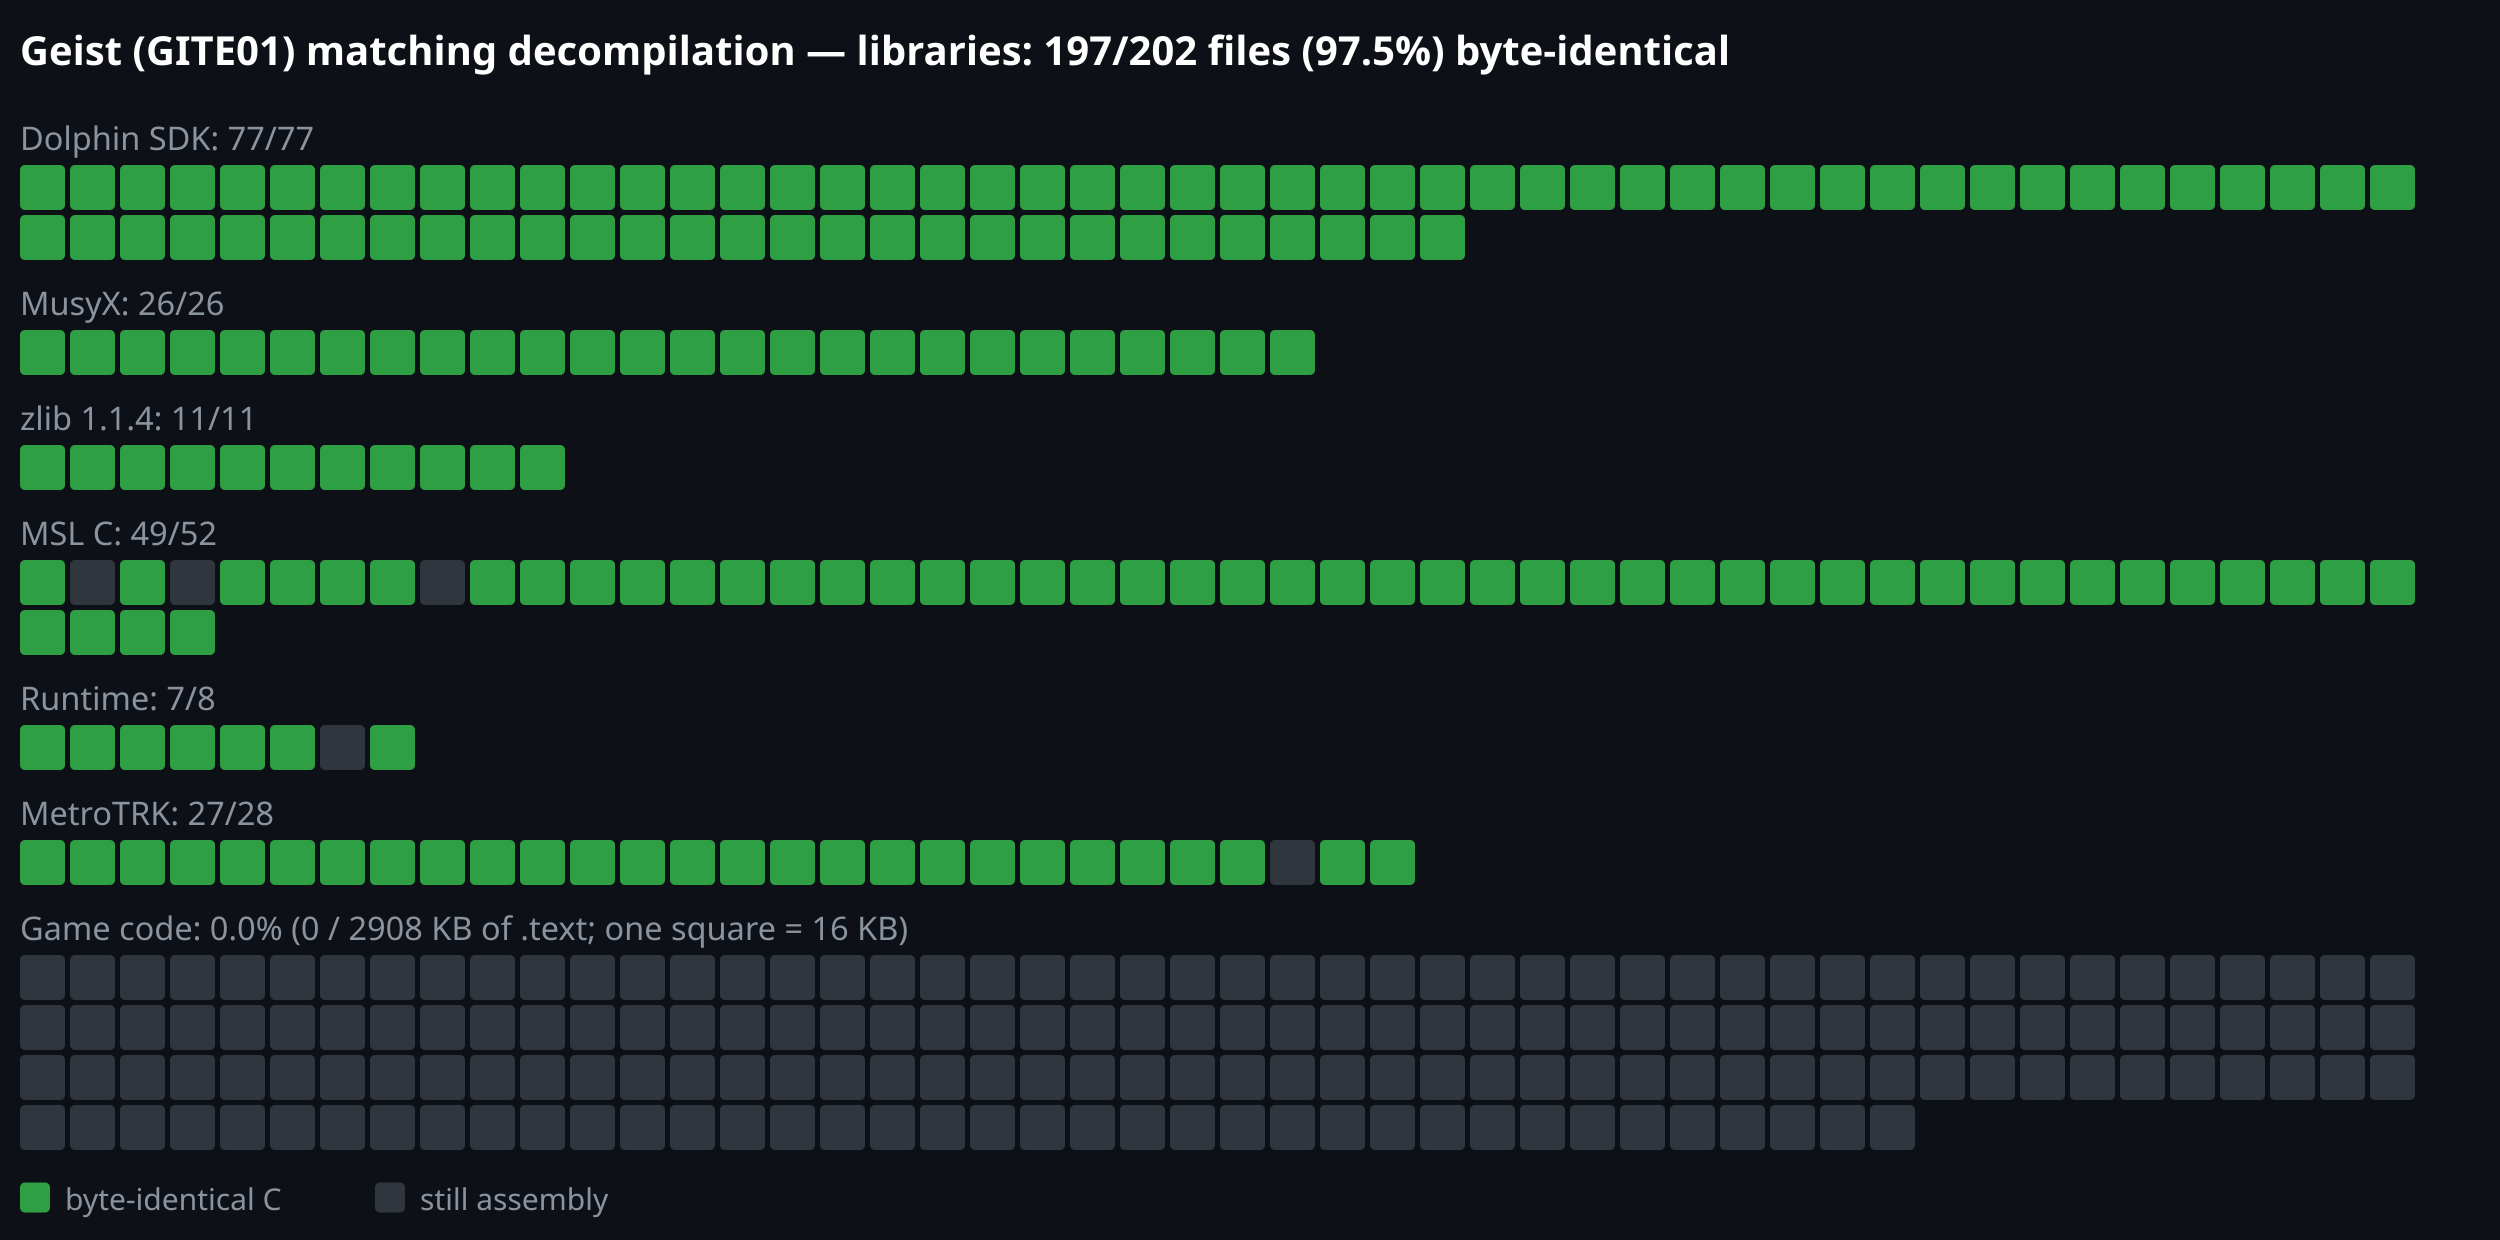
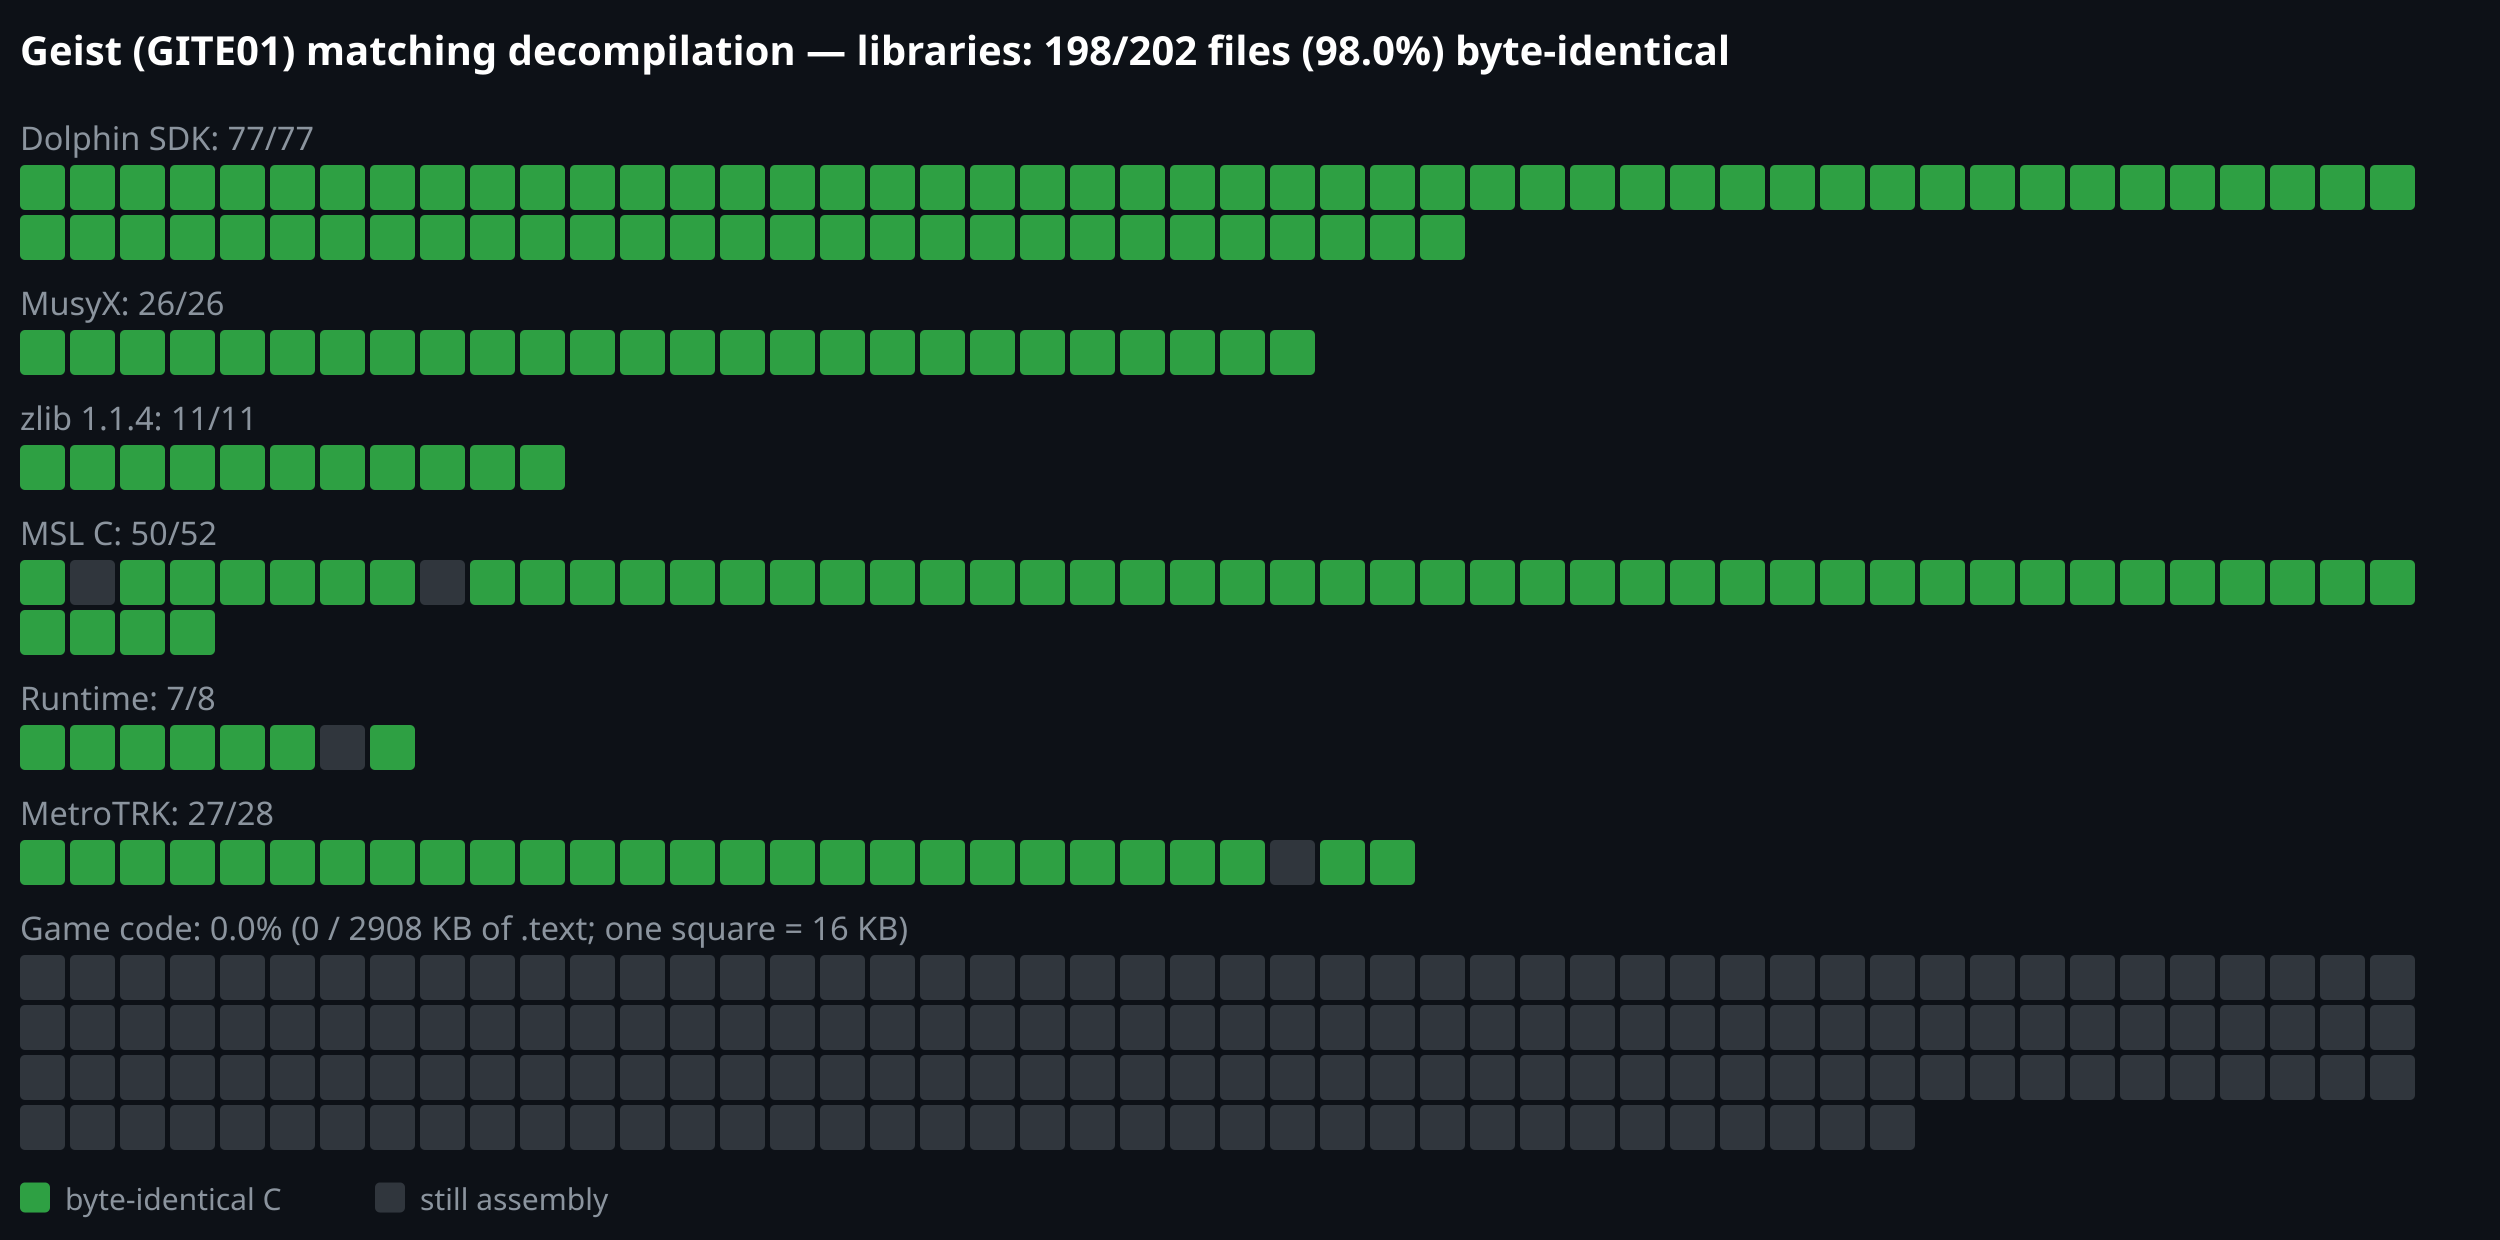
<svg xmlns="http://www.w3.org/2000/svg" viewBox="0 0 1000 496" width="1000" height="496">
  <rect width="1000" height="496" fill="#0d1117" />
-   <text x="8" y="26" font-family="sans-serif" font-size="16" font-weight="bold" fill="#ffffff">Geist (GITE01) matching decompilation — libraries: 197/202 files (97.5%) byte-identical</text>
+   <text x="8" y="26" font-family="sans-serif" font-size="16" font-weight="bold" fill="#ffffff">Geist (GITE01) matching decompilation — libraries: 198/202 files (98.0%) byte-identical</text>
  <text x="8" y="60" font-family="sans-serif" font-size="13" font-weight="normal" fill="#8b949e">Dolphin SDK: 77/77</text>
  <rect x="8" y="66" width="18" height="18" rx="2" fill="#2ea043" />
  <rect x="28" y="66" width="18" height="18" rx="2" fill="#2ea043" />
  <rect x="48" y="66" width="18" height="18" rx="2" fill="#2ea043" />
  <rect x="68" y="66" width="18" height="18" rx="2" fill="#2ea043" />
  <rect x="88" y="66" width="18" height="18" rx="2" fill="#2ea043" />
  <rect x="108" y="66" width="18" height="18" rx="2" fill="#2ea043" />
  <rect x="128" y="66" width="18" height="18" rx="2" fill="#2ea043" />
  <rect x="148" y="66" width="18" height="18" rx="2" fill="#2ea043" />
  <rect x="168" y="66" width="18" height="18" rx="2" fill="#2ea043" />
  <rect x="188" y="66" width="18" height="18" rx="2" fill="#2ea043" />
  <rect x="208" y="66" width="18" height="18" rx="2" fill="#2ea043" />
  <rect x="228" y="66" width="18" height="18" rx="2" fill="#2ea043" />
  <rect x="248" y="66" width="18" height="18" rx="2" fill="#2ea043" />
  <rect x="268" y="66" width="18" height="18" rx="2" fill="#2ea043" />
  <rect x="288" y="66" width="18" height="18" rx="2" fill="#2ea043" />
  <rect x="308" y="66" width="18" height="18" rx="2" fill="#2ea043" />
  <rect x="328" y="66" width="18" height="18" rx="2" fill="#2ea043" />
  <rect x="348" y="66" width="18" height="18" rx="2" fill="#2ea043" />
  <rect x="368" y="66" width="18" height="18" rx="2" fill="#2ea043" />
  <rect x="388" y="66" width="18" height="18" rx="2" fill="#2ea043" />
  <rect x="408" y="66" width="18" height="18" rx="2" fill="#2ea043" />
  <rect x="428" y="66" width="18" height="18" rx="2" fill="#2ea043" />
  <rect x="448" y="66" width="18" height="18" rx="2" fill="#2ea043" />
  <rect x="468" y="66" width="18" height="18" rx="2" fill="#2ea043" />
  <rect x="488" y="66" width="18" height="18" rx="2" fill="#2ea043" />
  <rect x="508" y="66" width="18" height="18" rx="2" fill="#2ea043" />
  <rect x="528" y="66" width="18" height="18" rx="2" fill="#2ea043" />
  <rect x="548" y="66" width="18" height="18" rx="2" fill="#2ea043" />
  <rect x="568" y="66" width="18" height="18" rx="2" fill="#2ea043" />
  <rect x="588" y="66" width="18" height="18" rx="2" fill="#2ea043" />
  <rect x="608" y="66" width="18" height="18" rx="2" fill="#2ea043" />
  <rect x="628" y="66" width="18" height="18" rx="2" fill="#2ea043" />
  <rect x="648" y="66" width="18" height="18" rx="2" fill="#2ea043" />
  <rect x="668" y="66" width="18" height="18" rx="2" fill="#2ea043" />
  <rect x="688" y="66" width="18" height="18" rx="2" fill="#2ea043" />
  <rect x="708" y="66" width="18" height="18" rx="2" fill="#2ea043" />
  <rect x="728" y="66" width="18" height="18" rx="2" fill="#2ea043" />
  <rect x="748" y="66" width="18" height="18" rx="2" fill="#2ea043" />
  <rect x="768" y="66" width="18" height="18" rx="2" fill="#2ea043" />
  <rect x="788" y="66" width="18" height="18" rx="2" fill="#2ea043" />
  <rect x="808" y="66" width="18" height="18" rx="2" fill="#2ea043" />
  <rect x="828" y="66" width="18" height="18" rx="2" fill="#2ea043" />
  <rect x="848" y="66" width="18" height="18" rx="2" fill="#2ea043" />
  <rect x="868" y="66" width="18" height="18" rx="2" fill="#2ea043" />
  <rect x="888" y="66" width="18" height="18" rx="2" fill="#2ea043" />
  <rect x="908" y="66" width="18" height="18" rx="2" fill="#2ea043" />
  <rect x="928" y="66" width="18" height="18" rx="2" fill="#2ea043" />
  <rect x="948" y="66" width="18" height="18" rx="2" fill="#2ea043" />
  <rect x="8" y="86" width="18" height="18" rx="2" fill="#2ea043" />
  <rect x="28" y="86" width="18" height="18" rx="2" fill="#2ea043" />
  <rect x="48" y="86" width="18" height="18" rx="2" fill="#2ea043" />
  <rect x="68" y="86" width="18" height="18" rx="2" fill="#2ea043" />
  <rect x="88" y="86" width="18" height="18" rx="2" fill="#2ea043" />
  <rect x="108" y="86" width="18" height="18" rx="2" fill="#2ea043" />
  <rect x="128" y="86" width="18" height="18" rx="2" fill="#2ea043" />
  <rect x="148" y="86" width="18" height="18" rx="2" fill="#2ea043" />
  <rect x="168" y="86" width="18" height="18" rx="2" fill="#2ea043" />
  <rect x="188" y="86" width="18" height="18" rx="2" fill="#2ea043" />
  <rect x="208" y="86" width="18" height="18" rx="2" fill="#2ea043" />
  <rect x="228" y="86" width="18" height="18" rx="2" fill="#2ea043" />
  <rect x="248" y="86" width="18" height="18" rx="2" fill="#2ea043" />
  <rect x="268" y="86" width="18" height="18" rx="2" fill="#2ea043" />
  <rect x="288" y="86" width="18" height="18" rx="2" fill="#2ea043" />
  <rect x="308" y="86" width="18" height="18" rx="2" fill="#2ea043" />
  <rect x="328" y="86" width="18" height="18" rx="2" fill="#2ea043" />
  <rect x="348" y="86" width="18" height="18" rx="2" fill="#2ea043" />
  <rect x="368" y="86" width="18" height="18" rx="2" fill="#2ea043" />
  <rect x="388" y="86" width="18" height="18" rx="2" fill="#2ea043" />
  <rect x="408" y="86" width="18" height="18" rx="2" fill="#2ea043" />
  <rect x="428" y="86" width="18" height="18" rx="2" fill="#2ea043" />
  <rect x="448" y="86" width="18" height="18" rx="2" fill="#2ea043" />
  <rect x="468" y="86" width="18" height="18" rx="2" fill="#2ea043" />
  <rect x="488" y="86" width="18" height="18" rx="2" fill="#2ea043" />
  <rect x="508" y="86" width="18" height="18" rx="2" fill="#2ea043" />
  <rect x="528" y="86" width="18" height="18" rx="2" fill="#2ea043" />
  <rect x="548" y="86" width="18" height="18" rx="2" fill="#2ea043" />
  <rect x="568" y="86" width="18" height="18" rx="2" fill="#2ea043" />
  <text x="8" y="126" font-family="sans-serif" font-size="13" font-weight="normal" fill="#8b949e">MusyX: 26/26</text>
  <rect x="8" y="132" width="18" height="18" rx="2" fill="#2ea043" />
  <rect x="28" y="132" width="18" height="18" rx="2" fill="#2ea043" />
  <rect x="48" y="132" width="18" height="18" rx="2" fill="#2ea043" />
  <rect x="68" y="132" width="18" height="18" rx="2" fill="#2ea043" />
  <rect x="88" y="132" width="18" height="18" rx="2" fill="#2ea043" />
  <rect x="108" y="132" width="18" height="18" rx="2" fill="#2ea043" />
  <rect x="128" y="132" width="18" height="18" rx="2" fill="#2ea043" />
  <rect x="148" y="132" width="18" height="18" rx="2" fill="#2ea043" />
  <rect x="168" y="132" width="18" height="18" rx="2" fill="#2ea043" />
  <rect x="188" y="132" width="18" height="18" rx="2" fill="#2ea043" />
  <rect x="208" y="132" width="18" height="18" rx="2" fill="#2ea043" />
  <rect x="228" y="132" width="18" height="18" rx="2" fill="#2ea043" />
  <rect x="248" y="132" width="18" height="18" rx="2" fill="#2ea043" />
  <rect x="268" y="132" width="18" height="18" rx="2" fill="#2ea043" />
  <rect x="288" y="132" width="18" height="18" rx="2" fill="#2ea043" />
  <rect x="308" y="132" width="18" height="18" rx="2" fill="#2ea043" />
  <rect x="328" y="132" width="18" height="18" rx="2" fill="#2ea043" />
  <rect x="348" y="132" width="18" height="18" rx="2" fill="#2ea043" />
  <rect x="368" y="132" width="18" height="18" rx="2" fill="#2ea043" />
  <rect x="388" y="132" width="18" height="18" rx="2" fill="#2ea043" />
  <rect x="408" y="132" width="18" height="18" rx="2" fill="#2ea043" />
  <rect x="428" y="132" width="18" height="18" rx="2" fill="#2ea043" />
  <rect x="448" y="132" width="18" height="18" rx="2" fill="#2ea043" />
  <rect x="468" y="132" width="18" height="18" rx="2" fill="#2ea043" />
  <rect x="488" y="132" width="18" height="18" rx="2" fill="#2ea043" />
  <rect x="508" y="132" width="18" height="18" rx="2" fill="#2ea043" />
  <text x="8" y="172" font-family="sans-serif" font-size="13" font-weight="normal" fill="#8b949e">zlib 1.1.4: 11/11</text>
  <rect x="8" y="178" width="18" height="18" rx="2" fill="#2ea043" />
  <rect x="28" y="178" width="18" height="18" rx="2" fill="#2ea043" />
  <rect x="48" y="178" width="18" height="18" rx="2" fill="#2ea043" />
  <rect x="68" y="178" width="18" height="18" rx="2" fill="#2ea043" />
  <rect x="88" y="178" width="18" height="18" rx="2" fill="#2ea043" />
  <rect x="108" y="178" width="18" height="18" rx="2" fill="#2ea043" />
  <rect x="128" y="178" width="18" height="18" rx="2" fill="#2ea043" />
  <rect x="148" y="178" width="18" height="18" rx="2" fill="#2ea043" />
  <rect x="168" y="178" width="18" height="18" rx="2" fill="#2ea043" />
  <rect x="188" y="178" width="18" height="18" rx="2" fill="#2ea043" />
  <rect x="208" y="178" width="18" height="18" rx="2" fill="#2ea043" />
-   <text x="8" y="218" font-family="sans-serif" font-size="13" font-weight="normal" fill="#8b949e">MSL C: 49/52</text>
+   <text x="8" y="218" font-family="sans-serif" font-size="13" font-weight="normal" fill="#8b949e">MSL C: 50/52</text>
  <rect x="8" y="224" width="18" height="18" rx="2" fill="#2ea043" />
  <rect x="28" y="224" width="18" height="18" rx="2" fill="#30363d" />
  <rect x="48" y="224" width="18" height="18" rx="2" fill="#2ea043" />
-   <rect x="68" y="224" width="18" height="18" rx="2" fill="#30363d" />
+   <rect x="68" y="224" width="18" height="18" rx="2" fill="#2ea043" />
  <rect x="88" y="224" width="18" height="18" rx="2" fill="#2ea043" />
  <rect x="108" y="224" width="18" height="18" rx="2" fill="#2ea043" />
  <rect x="128" y="224" width="18" height="18" rx="2" fill="#2ea043" />
  <rect x="148" y="224" width="18" height="18" rx="2" fill="#2ea043" />
  <rect x="168" y="224" width="18" height="18" rx="2" fill="#30363d" />
  <rect x="188" y="224" width="18" height="18" rx="2" fill="#2ea043" />
  <rect x="208" y="224" width="18" height="18" rx="2" fill="#2ea043" />
  <rect x="228" y="224" width="18" height="18" rx="2" fill="#2ea043" />
  <rect x="248" y="224" width="18" height="18" rx="2" fill="#2ea043" />
  <rect x="268" y="224" width="18" height="18" rx="2" fill="#2ea043" />
  <rect x="288" y="224" width="18" height="18" rx="2" fill="#2ea043" />
  <rect x="308" y="224" width="18" height="18" rx="2" fill="#2ea043" />
  <rect x="328" y="224" width="18" height="18" rx="2" fill="#2ea043" />
  <rect x="348" y="224" width="18" height="18" rx="2" fill="#2ea043" />
  <rect x="368" y="224" width="18" height="18" rx="2" fill="#2ea043" />
  <rect x="388" y="224" width="18" height="18" rx="2" fill="#2ea043" />
  <rect x="408" y="224" width="18" height="18" rx="2" fill="#2ea043" />
  <rect x="428" y="224" width="18" height="18" rx="2" fill="#2ea043" />
  <rect x="448" y="224" width="18" height="18" rx="2" fill="#2ea043" />
  <rect x="468" y="224" width="18" height="18" rx="2" fill="#2ea043" />
  <rect x="488" y="224" width="18" height="18" rx="2" fill="#2ea043" />
  <rect x="508" y="224" width="18" height="18" rx="2" fill="#2ea043" />
  <rect x="528" y="224" width="18" height="18" rx="2" fill="#2ea043" />
  <rect x="548" y="224" width="18" height="18" rx="2" fill="#2ea043" />
  <rect x="568" y="224" width="18" height="18" rx="2" fill="#2ea043" />
  <rect x="588" y="224" width="18" height="18" rx="2" fill="#2ea043" />
  <rect x="608" y="224" width="18" height="18" rx="2" fill="#2ea043" />
  <rect x="628" y="224" width="18" height="18" rx="2" fill="#2ea043" />
  <rect x="648" y="224" width="18" height="18" rx="2" fill="#2ea043" />
  <rect x="668" y="224" width="18" height="18" rx="2" fill="#2ea043" />
  <rect x="688" y="224" width="18" height="18" rx="2" fill="#2ea043" />
  <rect x="708" y="224" width="18" height="18" rx="2" fill="#2ea043" />
  <rect x="728" y="224" width="18" height="18" rx="2" fill="#2ea043" />
  <rect x="748" y="224" width="18" height="18" rx="2" fill="#2ea043" />
  <rect x="768" y="224" width="18" height="18" rx="2" fill="#2ea043" />
  <rect x="788" y="224" width="18" height="18" rx="2" fill="#2ea043" />
  <rect x="808" y="224" width="18" height="18" rx="2" fill="#2ea043" />
  <rect x="828" y="224" width="18" height="18" rx="2" fill="#2ea043" />
  <rect x="848" y="224" width="18" height="18" rx="2" fill="#2ea043" />
  <rect x="868" y="224" width="18" height="18" rx="2" fill="#2ea043" />
  <rect x="888" y="224" width="18" height="18" rx="2" fill="#2ea043" />
  <rect x="908" y="224" width="18" height="18" rx="2" fill="#2ea043" />
  <rect x="928" y="224" width="18" height="18" rx="2" fill="#2ea043" />
  <rect x="948" y="224" width="18" height="18" rx="2" fill="#2ea043" />
  <rect x="8" y="244" width="18" height="18" rx="2" fill="#2ea043" />
  <rect x="28" y="244" width="18" height="18" rx="2" fill="#2ea043" />
  <rect x="48" y="244" width="18" height="18" rx="2" fill="#2ea043" />
  <rect x="68" y="244" width="18" height="18" rx="2" fill="#2ea043" />
  <text x="8" y="284" font-family="sans-serif" font-size="13" font-weight="normal" fill="#8b949e">Runtime: 7/8</text>
  <rect x="8" y="290" width="18" height="18" rx="2" fill="#2ea043" />
  <rect x="28" y="290" width="18" height="18" rx="2" fill="#2ea043" />
  <rect x="48" y="290" width="18" height="18" rx="2" fill="#2ea043" />
  <rect x="68" y="290" width="18" height="18" rx="2" fill="#2ea043" />
  <rect x="88" y="290" width="18" height="18" rx="2" fill="#2ea043" />
  <rect x="108" y="290" width="18" height="18" rx="2" fill="#2ea043" />
  <rect x="128" y="290" width="18" height="18" rx="2" fill="#30363d" />
  <rect x="148" y="290" width="18" height="18" rx="2" fill="#2ea043" />
  <text x="8" y="330" font-family="sans-serif" font-size="13" font-weight="normal" fill="#8b949e">MetroTRK: 27/28</text>
  <rect x="8" y="336" width="18" height="18" rx="2" fill="#2ea043" />
  <rect x="28" y="336" width="18" height="18" rx="2" fill="#2ea043" />
  <rect x="48" y="336" width="18" height="18" rx="2" fill="#2ea043" />
  <rect x="68" y="336" width="18" height="18" rx="2" fill="#2ea043" />
  <rect x="88" y="336" width="18" height="18" rx="2" fill="#2ea043" />
  <rect x="108" y="336" width="18" height="18" rx="2" fill="#2ea043" />
  <rect x="128" y="336" width="18" height="18" rx="2" fill="#2ea043" />
  <rect x="148" y="336" width="18" height="18" rx="2" fill="#2ea043" />
  <rect x="168" y="336" width="18" height="18" rx="2" fill="#2ea043" />
  <rect x="188" y="336" width="18" height="18" rx="2" fill="#2ea043" />
  <rect x="208" y="336" width="18" height="18" rx="2" fill="#2ea043" />
  <rect x="228" y="336" width="18" height="18" rx="2" fill="#2ea043" />
  <rect x="248" y="336" width="18" height="18" rx="2" fill="#2ea043" />
  <rect x="268" y="336" width="18" height="18" rx="2" fill="#2ea043" />
  <rect x="288" y="336" width="18" height="18" rx="2" fill="#2ea043" />
  <rect x="308" y="336" width="18" height="18" rx="2" fill="#2ea043" />
  <rect x="328" y="336" width="18" height="18" rx="2" fill="#2ea043" />
  <rect x="348" y="336" width="18" height="18" rx="2" fill="#2ea043" />
  <rect x="368" y="336" width="18" height="18" rx="2" fill="#2ea043" />
  <rect x="388" y="336" width="18" height="18" rx="2" fill="#2ea043" />
  <rect x="408" y="336" width="18" height="18" rx="2" fill="#2ea043" />
  <rect x="428" y="336" width="18" height="18" rx="2" fill="#2ea043" />
  <rect x="448" y="336" width="18" height="18" rx="2" fill="#2ea043" />
  <rect x="468" y="336" width="18" height="18" rx="2" fill="#2ea043" />
  <rect x="488" y="336" width="18" height="18" rx="2" fill="#2ea043" />
  <rect x="508" y="336" width="18" height="18" rx="2" fill="#30363d" />
  <rect x="528" y="336" width="18" height="18" rx="2" fill="#2ea043" />
  <rect x="548" y="336" width="18" height="18" rx="2" fill="#2ea043" />
  <text x="8" y="376" font-family="sans-serif" font-size="13" font-weight="normal" fill="#8b949e">Game code: 0.0% (0 / 2908 KB of .text; one square = 16 KB)</text>
  <rect x="8" y="382" width="18" height="18" rx="2" fill="#30363d" />
  <rect x="28" y="382" width="18" height="18" rx="2" fill="#30363d" />
  <rect x="48" y="382" width="18" height="18" rx="2" fill="#30363d" />
  <rect x="68" y="382" width="18" height="18" rx="2" fill="#30363d" />
  <rect x="88" y="382" width="18" height="18" rx="2" fill="#30363d" />
  <rect x="108" y="382" width="18" height="18" rx="2" fill="#30363d" />
  <rect x="128" y="382" width="18" height="18" rx="2" fill="#30363d" />
  <rect x="148" y="382" width="18" height="18" rx="2" fill="#30363d" />
  <rect x="168" y="382" width="18" height="18" rx="2" fill="#30363d" />
  <rect x="188" y="382" width="18" height="18" rx="2" fill="#30363d" />
  <rect x="208" y="382" width="18" height="18" rx="2" fill="#30363d" />
  <rect x="228" y="382" width="18" height="18" rx="2" fill="#30363d" />
  <rect x="248" y="382" width="18" height="18" rx="2" fill="#30363d" />
  <rect x="268" y="382" width="18" height="18" rx="2" fill="#30363d" />
  <rect x="288" y="382" width="18" height="18" rx="2" fill="#30363d" />
  <rect x="308" y="382" width="18" height="18" rx="2" fill="#30363d" />
  <rect x="328" y="382" width="18" height="18" rx="2" fill="#30363d" />
  <rect x="348" y="382" width="18" height="18" rx="2" fill="#30363d" />
  <rect x="368" y="382" width="18" height="18" rx="2" fill="#30363d" />
  <rect x="388" y="382" width="18" height="18" rx="2" fill="#30363d" />
  <rect x="408" y="382" width="18" height="18" rx="2" fill="#30363d" />
  <rect x="428" y="382" width="18" height="18" rx="2" fill="#30363d" />
  <rect x="448" y="382" width="18" height="18" rx="2" fill="#30363d" />
  <rect x="468" y="382" width="18" height="18" rx="2" fill="#30363d" />
  <rect x="488" y="382" width="18" height="18" rx="2" fill="#30363d" />
  <rect x="508" y="382" width="18" height="18" rx="2" fill="#30363d" />
  <rect x="528" y="382" width="18" height="18" rx="2" fill="#30363d" />
  <rect x="548" y="382" width="18" height="18" rx="2" fill="#30363d" />
  <rect x="568" y="382" width="18" height="18" rx="2" fill="#30363d" />
  <rect x="588" y="382" width="18" height="18" rx="2" fill="#30363d" />
  <rect x="608" y="382" width="18" height="18" rx="2" fill="#30363d" />
  <rect x="628" y="382" width="18" height="18" rx="2" fill="#30363d" />
  <rect x="648" y="382" width="18" height="18" rx="2" fill="#30363d" />
  <rect x="668" y="382" width="18" height="18" rx="2" fill="#30363d" />
  <rect x="688" y="382" width="18" height="18" rx="2" fill="#30363d" />
  <rect x="708" y="382" width="18" height="18" rx="2" fill="#30363d" />
  <rect x="728" y="382" width="18" height="18" rx="2" fill="#30363d" />
  <rect x="748" y="382" width="18" height="18" rx="2" fill="#30363d" />
  <rect x="768" y="382" width="18" height="18" rx="2" fill="#30363d" />
  <rect x="788" y="382" width="18" height="18" rx="2" fill="#30363d" />
  <rect x="808" y="382" width="18" height="18" rx="2" fill="#30363d" />
  <rect x="828" y="382" width="18" height="18" rx="2" fill="#30363d" />
  <rect x="848" y="382" width="18" height="18" rx="2" fill="#30363d" />
  <rect x="868" y="382" width="18" height="18" rx="2" fill="#30363d" />
  <rect x="888" y="382" width="18" height="18" rx="2" fill="#30363d" />
  <rect x="908" y="382" width="18" height="18" rx="2" fill="#30363d" />
  <rect x="928" y="382" width="18" height="18" rx="2" fill="#30363d" />
  <rect x="948" y="382" width="18" height="18" rx="2" fill="#30363d" />
  <rect x="8" y="402" width="18" height="18" rx="2" fill="#30363d" />
  <rect x="28" y="402" width="18" height="18" rx="2" fill="#30363d" />
  <rect x="48" y="402" width="18" height="18" rx="2" fill="#30363d" />
  <rect x="68" y="402" width="18" height="18" rx="2" fill="#30363d" />
  <rect x="88" y="402" width="18" height="18" rx="2" fill="#30363d" />
  <rect x="108" y="402" width="18" height="18" rx="2" fill="#30363d" />
  <rect x="128" y="402" width="18" height="18" rx="2" fill="#30363d" />
  <rect x="148" y="402" width="18" height="18" rx="2" fill="#30363d" />
  <rect x="168" y="402" width="18" height="18" rx="2" fill="#30363d" />
  <rect x="188" y="402" width="18" height="18" rx="2" fill="#30363d" />
  <rect x="208" y="402" width="18" height="18" rx="2" fill="#30363d" />
  <rect x="228" y="402" width="18" height="18" rx="2" fill="#30363d" />
  <rect x="248" y="402" width="18" height="18" rx="2" fill="#30363d" />
  <rect x="268" y="402" width="18" height="18" rx="2" fill="#30363d" />
  <rect x="288" y="402" width="18" height="18" rx="2" fill="#30363d" />
  <rect x="308" y="402" width="18" height="18" rx="2" fill="#30363d" />
  <rect x="328" y="402" width="18" height="18" rx="2" fill="#30363d" />
  <rect x="348" y="402" width="18" height="18" rx="2" fill="#30363d" />
  <rect x="368" y="402" width="18" height="18" rx="2" fill="#30363d" />
  <rect x="388" y="402" width="18" height="18" rx="2" fill="#30363d" />
  <rect x="408" y="402" width="18" height="18" rx="2" fill="#30363d" />
  <rect x="428" y="402" width="18" height="18" rx="2" fill="#30363d" />
  <rect x="448" y="402" width="18" height="18" rx="2" fill="#30363d" />
  <rect x="468" y="402" width="18" height="18" rx="2" fill="#30363d" />
  <rect x="488" y="402" width="18" height="18" rx="2" fill="#30363d" />
  <rect x="508" y="402" width="18" height="18" rx="2" fill="#30363d" />
  <rect x="528" y="402" width="18" height="18" rx="2" fill="#30363d" />
  <rect x="548" y="402" width="18" height="18" rx="2" fill="#30363d" />
  <rect x="568" y="402" width="18" height="18" rx="2" fill="#30363d" />
  <rect x="588" y="402" width="18" height="18" rx="2" fill="#30363d" />
  <rect x="608" y="402" width="18" height="18" rx="2" fill="#30363d" />
  <rect x="628" y="402" width="18" height="18" rx="2" fill="#30363d" />
  <rect x="648" y="402" width="18" height="18" rx="2" fill="#30363d" />
  <rect x="668" y="402" width="18" height="18" rx="2" fill="#30363d" />
  <rect x="688" y="402" width="18" height="18" rx="2" fill="#30363d" />
  <rect x="708" y="402" width="18" height="18" rx="2" fill="#30363d" />
  <rect x="728" y="402" width="18" height="18" rx="2" fill="#30363d" />
  <rect x="748" y="402" width="18" height="18" rx="2" fill="#30363d" />
  <rect x="768" y="402" width="18" height="18" rx="2" fill="#30363d" />
  <rect x="788" y="402" width="18" height="18" rx="2" fill="#30363d" />
  <rect x="808" y="402" width="18" height="18" rx="2" fill="#30363d" />
  <rect x="828" y="402" width="18" height="18" rx="2" fill="#30363d" />
  <rect x="848" y="402" width="18" height="18" rx="2" fill="#30363d" />
  <rect x="868" y="402" width="18" height="18" rx="2" fill="#30363d" />
  <rect x="888" y="402" width="18" height="18" rx="2" fill="#30363d" />
  <rect x="908" y="402" width="18" height="18" rx="2" fill="#30363d" />
  <rect x="928" y="402" width="18" height="18" rx="2" fill="#30363d" />
  <rect x="948" y="402" width="18" height="18" rx="2" fill="#30363d" />
  <rect x="8" y="422" width="18" height="18" rx="2" fill="#30363d" />
  <rect x="28" y="422" width="18" height="18" rx="2" fill="#30363d" />
  <rect x="48" y="422" width="18" height="18" rx="2" fill="#30363d" />
  <rect x="68" y="422" width="18" height="18" rx="2" fill="#30363d" />
  <rect x="88" y="422" width="18" height="18" rx="2" fill="#30363d" />
  <rect x="108" y="422" width="18" height="18" rx="2" fill="#30363d" />
  <rect x="128" y="422" width="18" height="18" rx="2" fill="#30363d" />
  <rect x="148" y="422" width="18" height="18" rx="2" fill="#30363d" />
  <rect x="168" y="422" width="18" height="18" rx="2" fill="#30363d" />
  <rect x="188" y="422" width="18" height="18" rx="2" fill="#30363d" />
  <rect x="208" y="422" width="18" height="18" rx="2" fill="#30363d" />
  <rect x="228" y="422" width="18" height="18" rx="2" fill="#30363d" />
  <rect x="248" y="422" width="18" height="18" rx="2" fill="#30363d" />
  <rect x="268" y="422" width="18" height="18" rx="2" fill="#30363d" />
  <rect x="288" y="422" width="18" height="18" rx="2" fill="#30363d" />
  <rect x="308" y="422" width="18" height="18" rx="2" fill="#30363d" />
  <rect x="328" y="422" width="18" height="18" rx="2" fill="#30363d" />
  <rect x="348" y="422" width="18" height="18" rx="2" fill="#30363d" />
  <rect x="368" y="422" width="18" height="18" rx="2" fill="#30363d" />
  <rect x="388" y="422" width="18" height="18" rx="2" fill="#30363d" />
  <rect x="408" y="422" width="18" height="18" rx="2" fill="#30363d" />
  <rect x="428" y="422" width="18" height="18" rx="2" fill="#30363d" />
  <rect x="448" y="422" width="18" height="18" rx="2" fill="#30363d" />
  <rect x="468" y="422" width="18" height="18" rx="2" fill="#30363d" />
  <rect x="488" y="422" width="18" height="18" rx="2" fill="#30363d" />
  <rect x="508" y="422" width="18" height="18" rx="2" fill="#30363d" />
  <rect x="528" y="422" width="18" height="18" rx="2" fill="#30363d" />
  <rect x="548" y="422" width="18" height="18" rx="2" fill="#30363d" />
  <rect x="568" y="422" width="18" height="18" rx="2" fill="#30363d" />
  <rect x="588" y="422" width="18" height="18" rx="2" fill="#30363d" />
  <rect x="608" y="422" width="18" height="18" rx="2" fill="#30363d" />
  <rect x="628" y="422" width="18" height="18" rx="2" fill="#30363d" />
  <rect x="648" y="422" width="18" height="18" rx="2" fill="#30363d" />
  <rect x="668" y="422" width="18" height="18" rx="2" fill="#30363d" />
  <rect x="688" y="422" width="18" height="18" rx="2" fill="#30363d" />
  <rect x="708" y="422" width="18" height="18" rx="2" fill="#30363d" />
  <rect x="728" y="422" width="18" height="18" rx="2" fill="#30363d" />
  <rect x="748" y="422" width="18" height="18" rx="2" fill="#30363d" />
  <rect x="768" y="422" width="18" height="18" rx="2" fill="#30363d" />
  <rect x="788" y="422" width="18" height="18" rx="2" fill="#30363d" />
  <rect x="808" y="422" width="18" height="18" rx="2" fill="#30363d" />
  <rect x="828" y="422" width="18" height="18" rx="2" fill="#30363d" />
  <rect x="848" y="422" width="18" height="18" rx="2" fill="#30363d" />
  <rect x="868" y="422" width="18" height="18" rx="2" fill="#30363d" />
  <rect x="888" y="422" width="18" height="18" rx="2" fill="#30363d" />
  <rect x="908" y="422" width="18" height="18" rx="2" fill="#30363d" />
  <rect x="928" y="422" width="18" height="18" rx="2" fill="#30363d" />
  <rect x="948" y="422" width="18" height="18" rx="2" fill="#30363d" />
  <rect x="8" y="442" width="18" height="18" rx="2" fill="#30363d" />
  <rect x="28" y="442" width="18" height="18" rx="2" fill="#30363d" />
  <rect x="48" y="442" width="18" height="18" rx="2" fill="#30363d" />
  <rect x="68" y="442" width="18" height="18" rx="2" fill="#30363d" />
  <rect x="88" y="442" width="18" height="18" rx="2" fill="#30363d" />
  <rect x="108" y="442" width="18" height="18" rx="2" fill="#30363d" />
  <rect x="128" y="442" width="18" height="18" rx="2" fill="#30363d" />
  <rect x="148" y="442" width="18" height="18" rx="2" fill="#30363d" />
  <rect x="168" y="442" width="18" height="18" rx="2" fill="#30363d" />
  <rect x="188" y="442" width="18" height="18" rx="2" fill="#30363d" />
  <rect x="208" y="442" width="18" height="18" rx="2" fill="#30363d" />
  <rect x="228" y="442" width="18" height="18" rx="2" fill="#30363d" />
  <rect x="248" y="442" width="18" height="18" rx="2" fill="#30363d" />
  <rect x="268" y="442" width="18" height="18" rx="2" fill="#30363d" />
  <rect x="288" y="442" width="18" height="18" rx="2" fill="#30363d" />
  <rect x="308" y="442" width="18" height="18" rx="2" fill="#30363d" />
  <rect x="328" y="442" width="18" height="18" rx="2" fill="#30363d" />
  <rect x="348" y="442" width="18" height="18" rx="2" fill="#30363d" />
  <rect x="368" y="442" width="18" height="18" rx="2" fill="#30363d" />
  <rect x="388" y="442" width="18" height="18" rx="2" fill="#30363d" />
  <rect x="408" y="442" width="18" height="18" rx="2" fill="#30363d" />
  <rect x="428" y="442" width="18" height="18" rx="2" fill="#30363d" />
  <rect x="448" y="442" width="18" height="18" rx="2" fill="#30363d" />
  <rect x="468" y="442" width="18" height="18" rx="2" fill="#30363d" />
  <rect x="488" y="442" width="18" height="18" rx="2" fill="#30363d" />
  <rect x="508" y="442" width="18" height="18" rx="2" fill="#30363d" />
  <rect x="528" y="442" width="18" height="18" rx="2" fill="#30363d" />
  <rect x="548" y="442" width="18" height="18" rx="2" fill="#30363d" />
  <rect x="568" y="442" width="18" height="18" rx="2" fill="#30363d" />
  <rect x="588" y="442" width="18" height="18" rx="2" fill="#30363d" />
  <rect x="608" y="442" width="18" height="18" rx="2" fill="#30363d" />
  <rect x="628" y="442" width="18" height="18" rx="2" fill="#30363d" />
  <rect x="648" y="442" width="18" height="18" rx="2" fill="#30363d" />
  <rect x="668" y="442" width="18" height="18" rx="2" fill="#30363d" />
  <rect x="688" y="442" width="18" height="18" rx="2" fill="#30363d" />
  <rect x="708" y="442" width="18" height="18" rx="2" fill="#30363d" />
  <rect x="728" y="442" width="18" height="18" rx="2" fill="#30363d" />
  <rect x="748" y="442" width="18" height="18" rx="2" fill="#30363d" />
  <rect x="8" y="473" width="12" height="12" rx="2" fill="#2ea043" />
  <text x="26" y="484" font-family="sans-serif" font-size="12" font-weight="normal" fill="#8b949e">byte-identical C</text>
  <rect x="150" y="473" width="12" height="12" rx="2" fill="#30363d" />
  <text x="168" y="484" font-family="sans-serif" font-size="12" font-weight="normal" fill="#8b949e">still assembly</text>
</svg>
